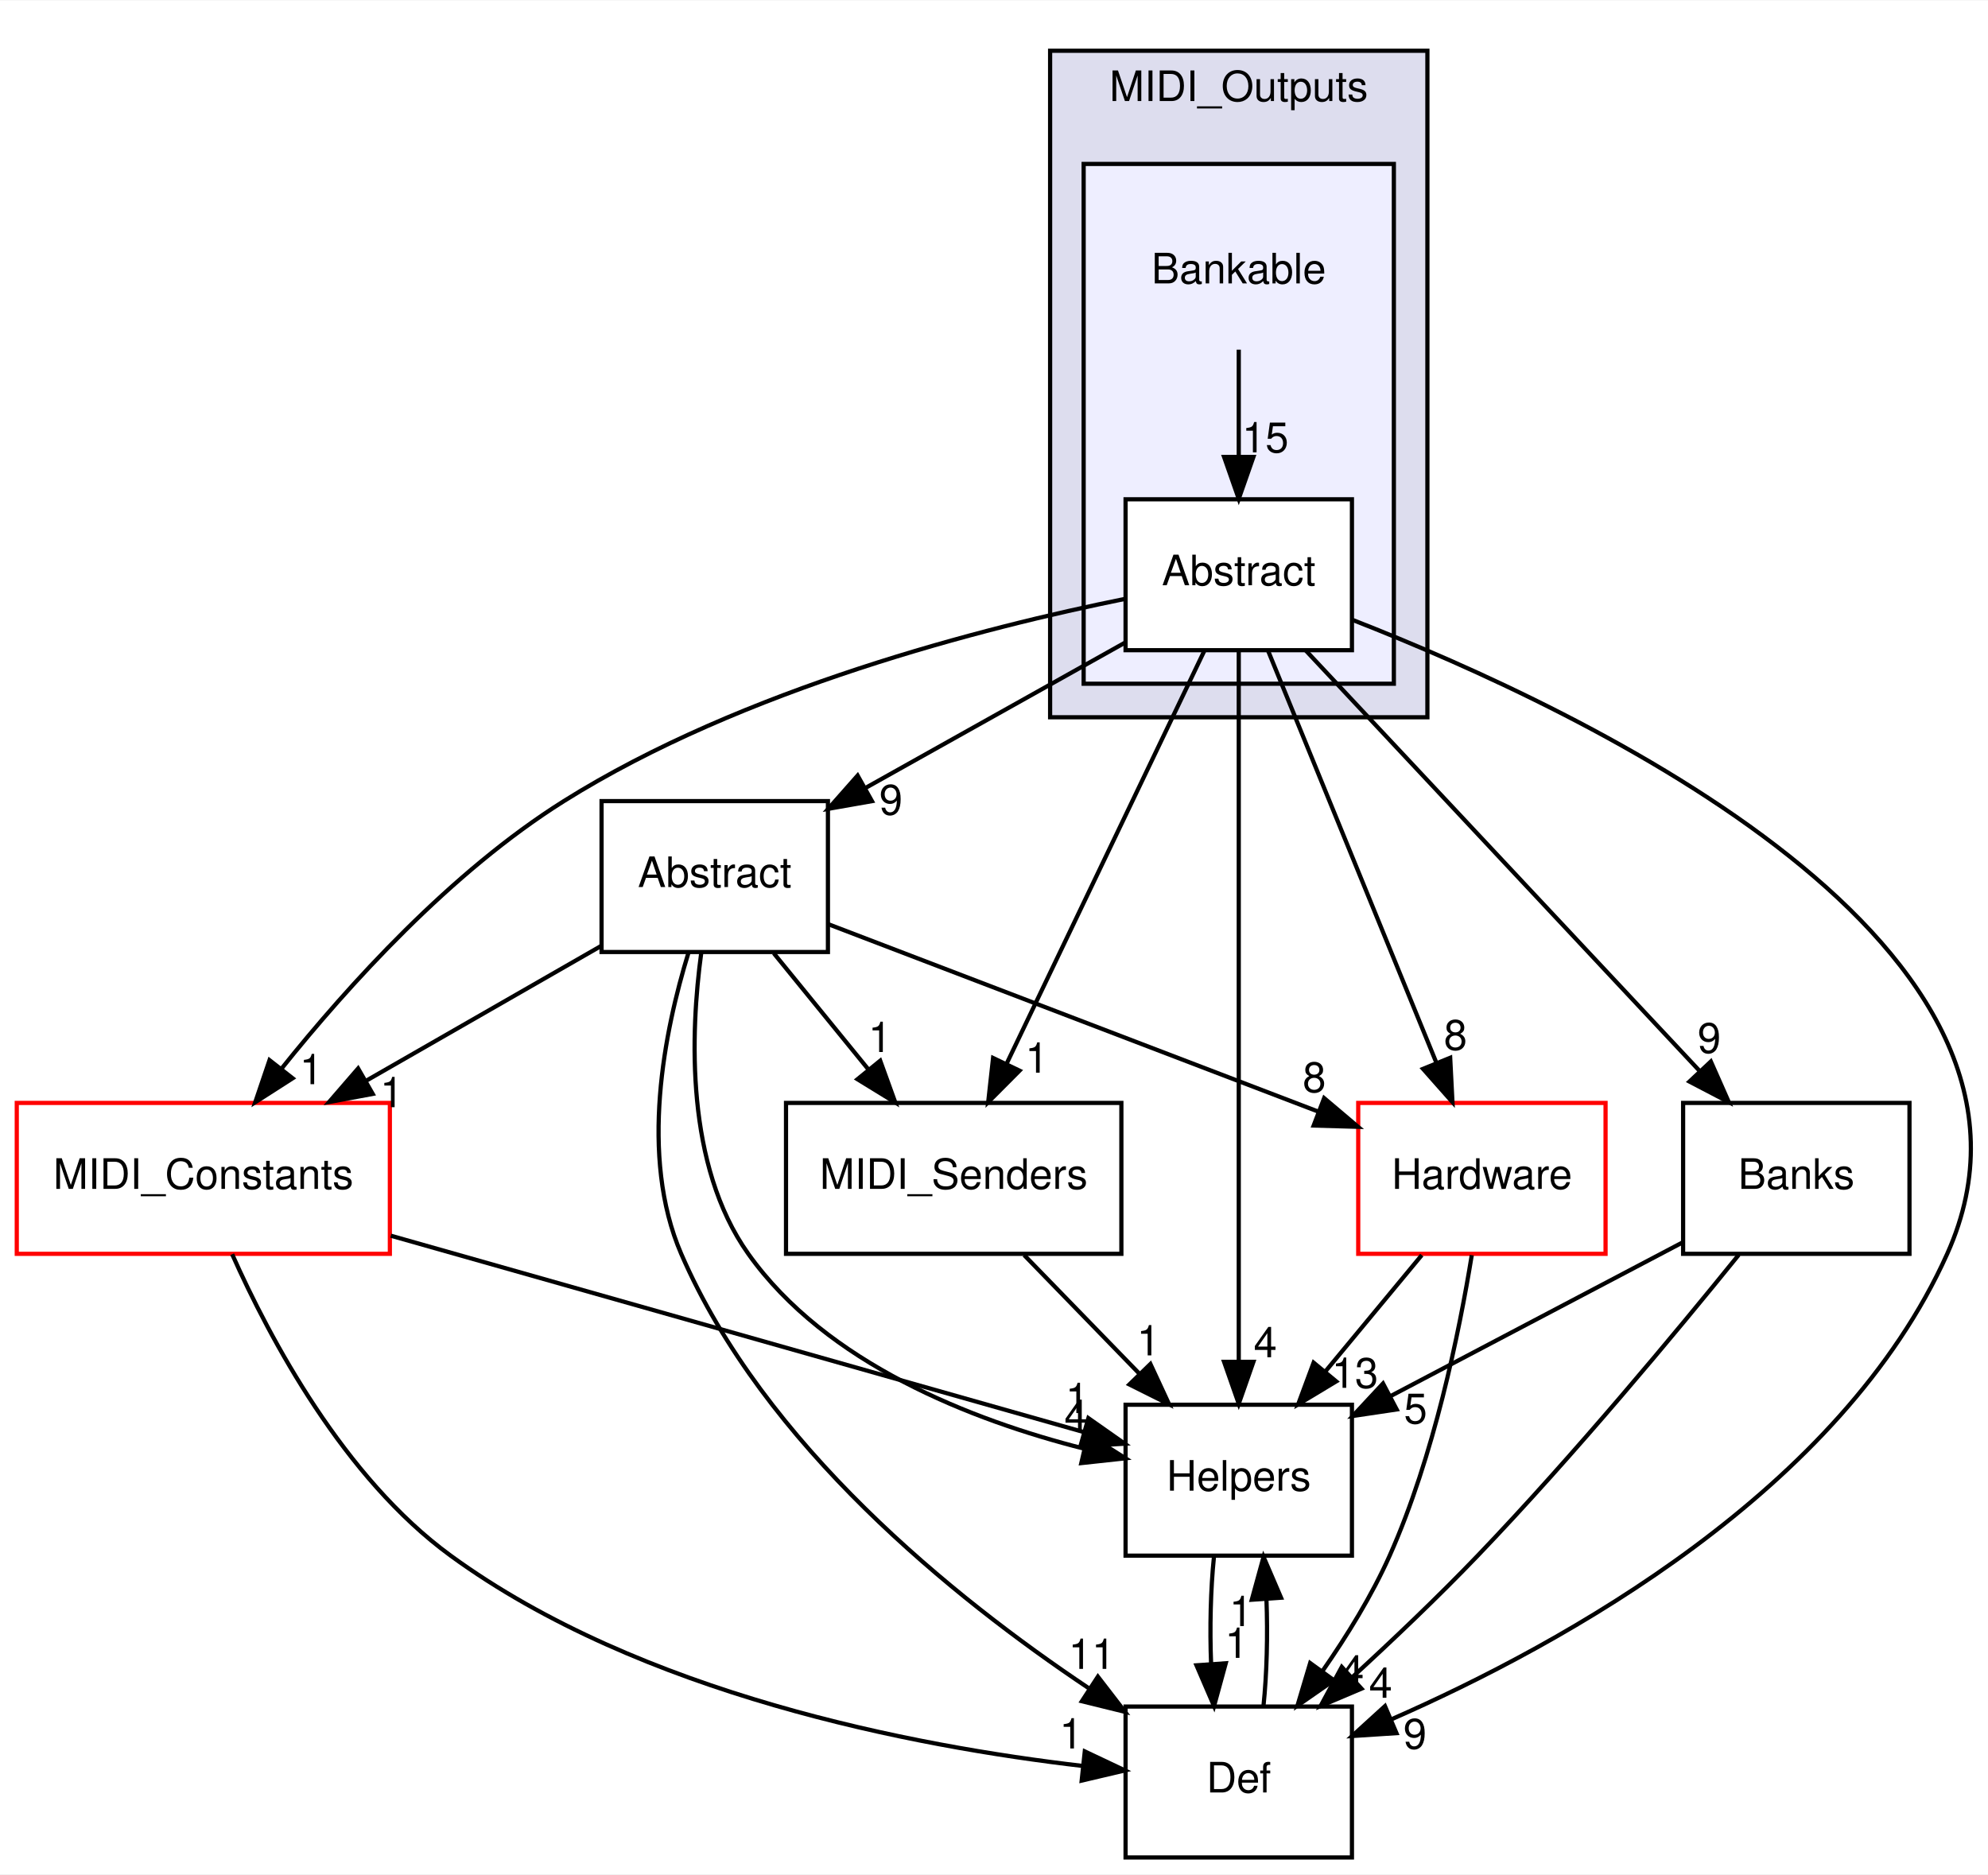
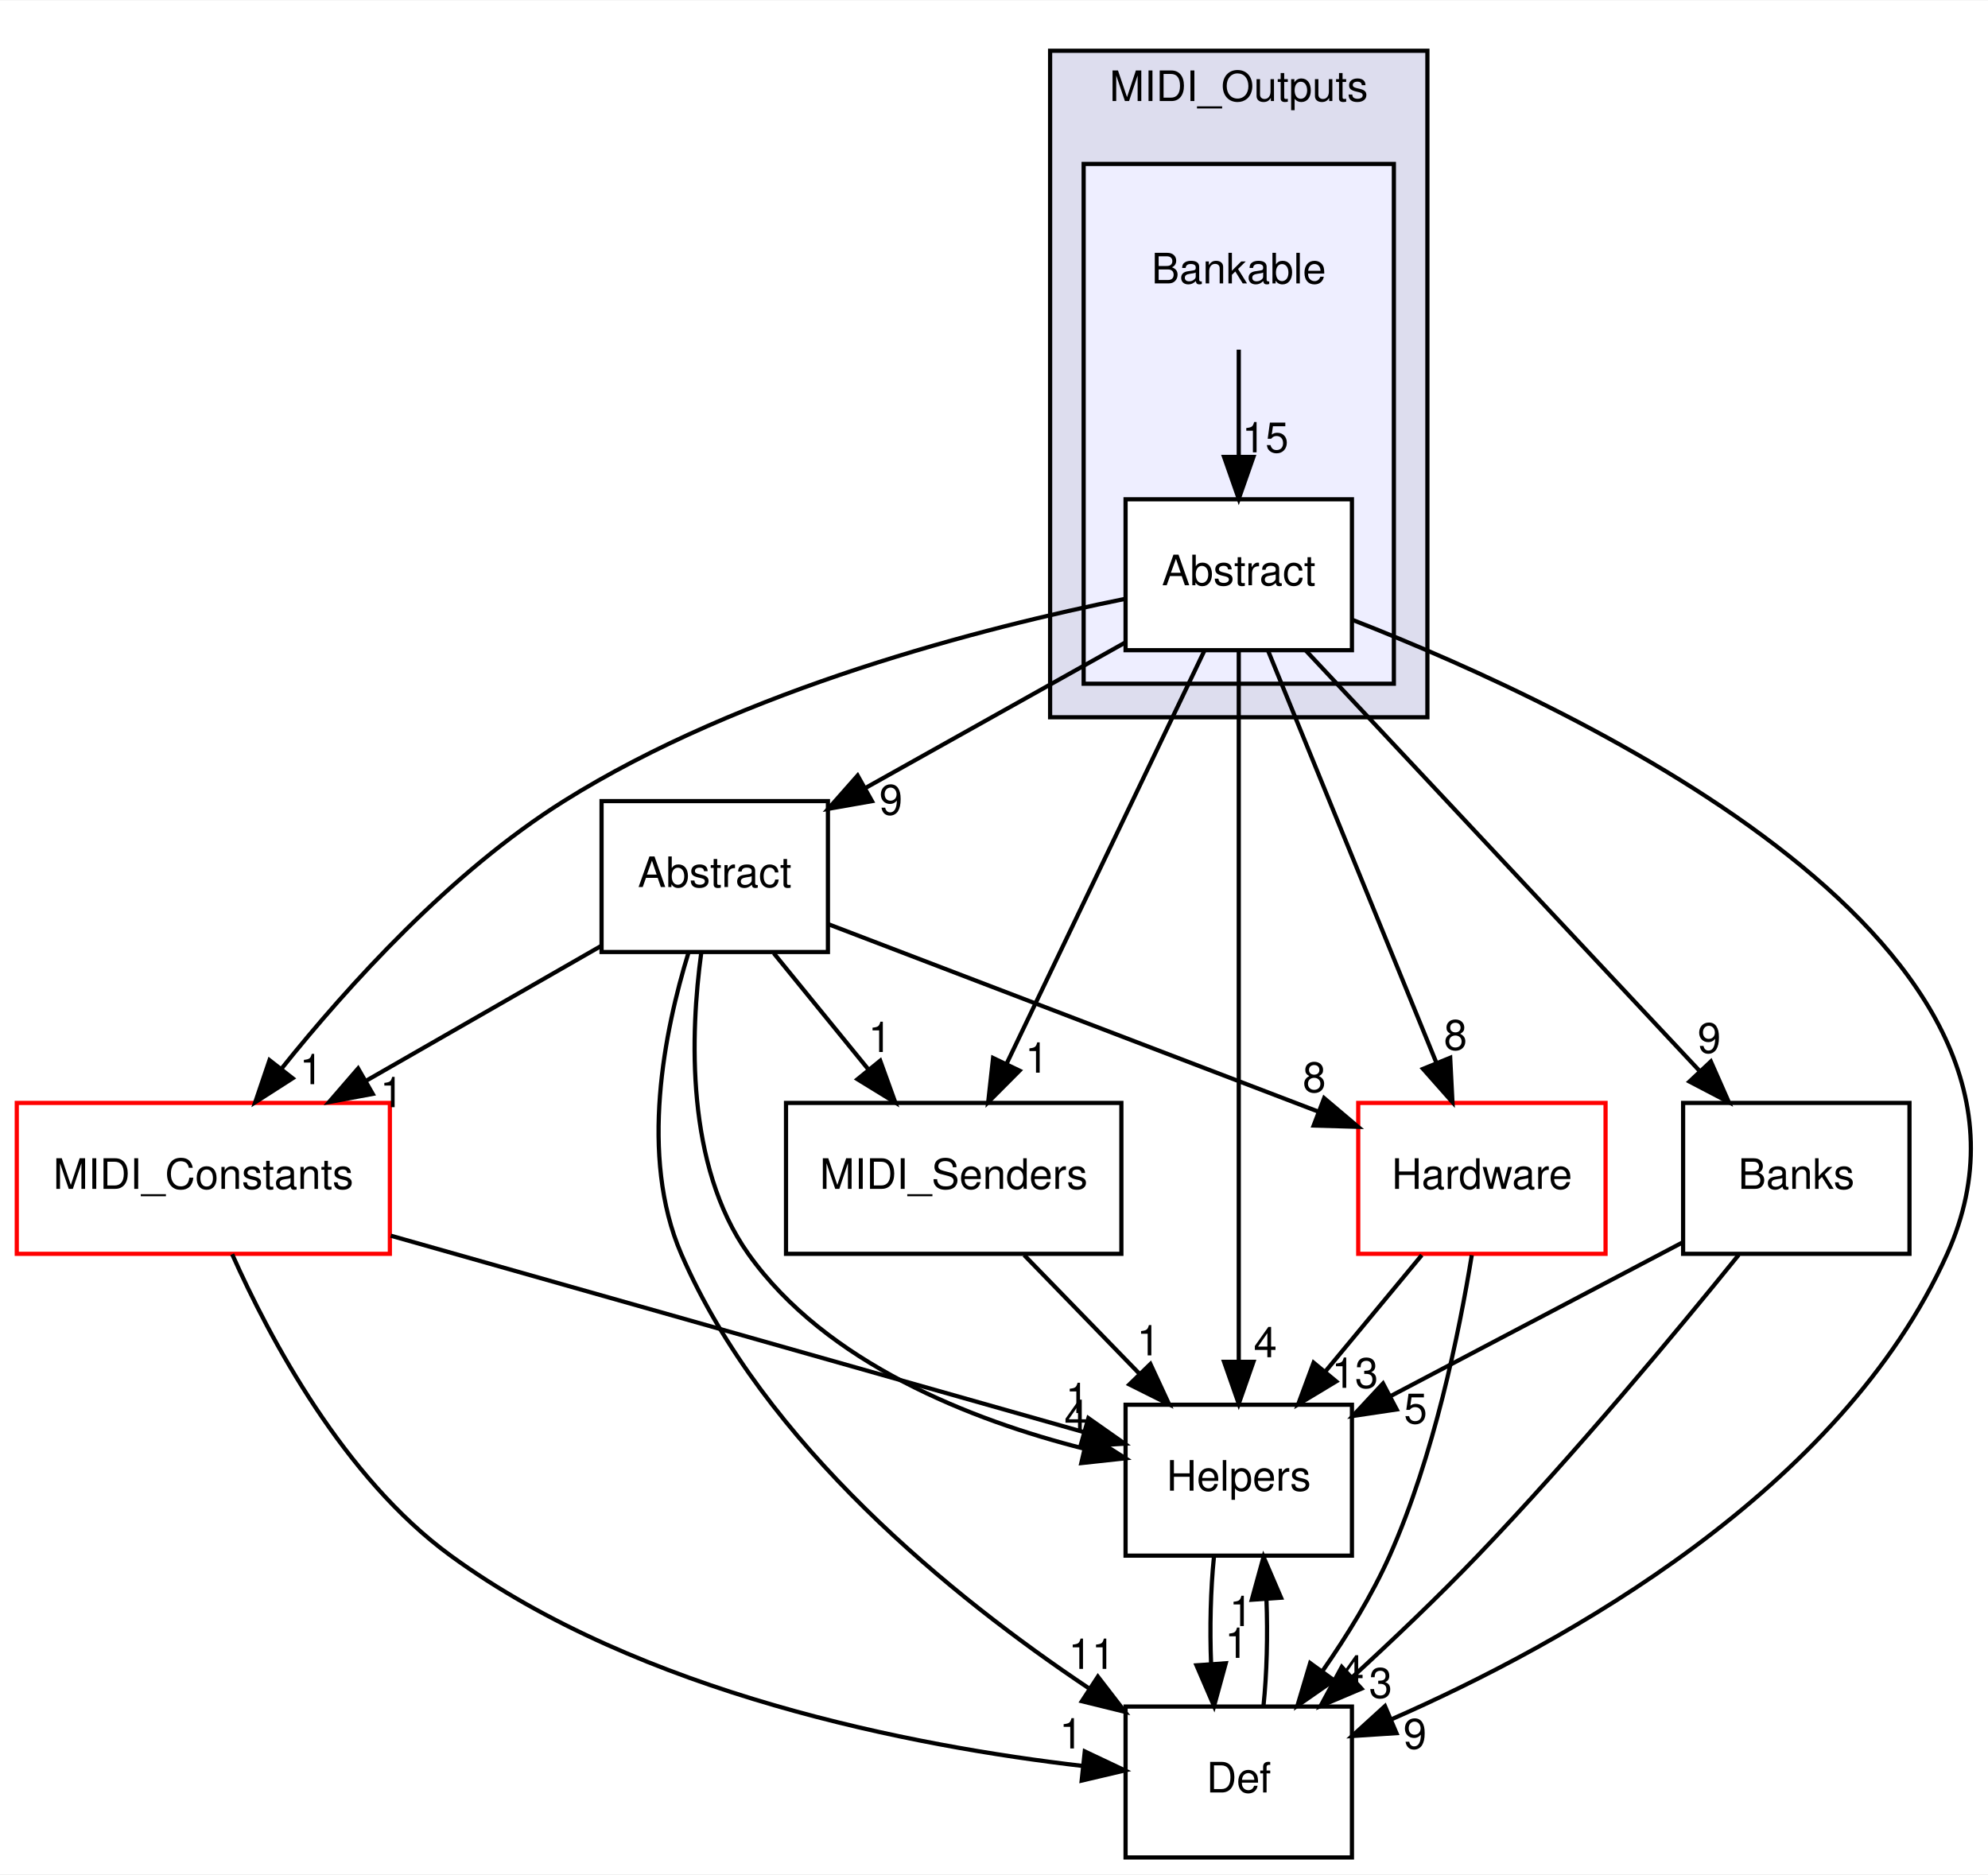
<svg xmlns="http://www.w3.org/2000/svg" xmlns:xlink="http://www.w3.org/1999/xlink" width="474pt" height="447pt" viewBox="0.00 0.00 474.23 447.00">
  <g id="graph0" class="graph" transform="scale(1 1) rotate(0) translate(4 443)">
    <polygon fill="white" stroke="none" points="-4,4 -4,-443 470.234,-443 470.234,4 -4,4" />
    <g id="clust1" class="cluster">
      <g id="a_clust1">
        <a xlink:href="dir_2203ff04ab105d4802e644d41d784e20.html" target="_top" xlink:title="MIDI_Outputs">
          <polygon fill="#ddddee" stroke="black" points="246.5,-272 246.5,-431 336.5,-431 336.5,-272 246.5,-272" />
          <text text-anchor="middle" x="291.5" y="-419" font-family="Helvetica,sans-Serif" font-size="10.00">MIDI_Outputs</text>
        </a>
      </g>
    </g>
    <g id="clust2" class="cluster">
      <g id="a_clust2">
        <a xlink:href="dir_44ddf4232b360beb1a0694523e04aed4.html" target="_top">
          <polygon fill="#eeeeff" stroke="black" points="254.5,-280 254.5,-404 328.5,-404 328.5,-280 254.5,-280" />
        </a>
      </g>
    </g>
    <g id="node1" class="node">
      <text text-anchor="middle" x="291.5" y="-375.5" font-family="Helvetica,sans-Serif" font-size="10.00">Bankable</text>
    </g>
    <g id="node2" class="node">
      <g id="a_node2">
        <a xlink:href="dir_17c7570321f71b5574e9cb129eeda335.html" target="_top" xlink:title="Abstract">
          <polygon fill="white" stroke="black" points="318.5,-324 264.5,-324 264.5,-288 318.5,-288 318.5,-324" />
          <text text-anchor="middle" x="291.5" y="-303.5" font-family="Helvetica,sans-Serif" font-size="10.00">Abstract</text>
        </a>
      </g>
    </g>
    <g id="edge8" class="edge">
      <path fill="none" stroke="black" d="M291.5,-359.697C291.5,-351.983 291.5,-342.712 291.5,-334.112" />
      <polygon fill="black" stroke="black" points="295,-334.104 291.5,-324.104 288,-334.104 295,-334.104" />
      <g id="a_edge8-headlabel">
        <a xlink:href="dir_000012_000027.html" target="_top" xlink:title="15">
          <text text-anchor="middle" x="297.839" y="-335.199" font-family="Helvetica,sans-Serif" font-size="10.00">15</text>
        </a>
      </g>
    </g>
    <g id="node3" class="node">
      <g id="a_node3">
        <a xlink:href="dir_4c1305a51ad6ea1ac7063bb4084ac14b.html" target="_top" xlink:title="Abstract">
          <polygon fill="none" stroke="black" points="193.5,-252 139.5,-252 139.5,-216 193.5,-216 193.5,-252" />
          <text text-anchor="middle" x="166.5" y="-231.5" font-family="Helvetica,sans-Serif" font-size="10.00">Abstract</text>
        </a>
      </g>
    </g>
    <g id="edge16" class="edge">
      <path fill="none" stroke="black" d="M264.377,-289.811C246.195,-279.629 222.057,-266.112 202.301,-255.049" />
      <polygon fill="black" stroke="black" points="204.005,-251.992 193.57,-250.159 200.585,-258.099 204.005,-251.992" />
      <g id="a_edge16-headlabel">
        <a xlink:href="dir_000027_000026.html" target="_top" xlink:title="9">
          <text text-anchor="middle" x="208.529" y="-248.771" font-family="Helvetica,sans-Serif" font-size="10.00">9</text>
        </a>
      </g>
    </g>
    <g id="node4" class="node">
      <g id="a_node4">
        <a xlink:href="dir_bba0a06b7c5bf1521d83c5188eb207fb.html" target="_top" xlink:title="Helpers">
          <polygon fill="none" stroke="black" points="318.5,-108 264.5,-108 264.5,-72 318.5,-72 318.5,-108" />
          <text text-anchor="middle" x="291.5" y="-87.5" font-family="Helvetica,sans-Serif" font-size="10.00">Helpers</text>
        </a>
      </g>
    </g>
    <g id="edge17" class="edge">
      <path fill="none" stroke="black" d="M291.5,-287.849C291.5,-250.832 291.5,-163.181 291.5,-118.386" />
      <polygon fill="black" stroke="black" points="295,-118.232 291.5,-108.232 288,-118.232 295,-118.232" />
      <g id="a_edge17-headlabel">
        <a xlink:href="dir_000027_000003.html" target="_top" xlink:title="4">
          <text text-anchor="middle" x="297.839" y="-119.327" font-family="Helvetica,sans-Serif" font-size="10.00">4</text>
        </a>
      </g>
    </g>
    <g id="node5" class="node">
      <g id="a_node5">
        <a xlink:href="dir_f5601f71f9b8dfdd9adc4acfaf93276a.html" target="_top" xlink:title="MIDI_Senders">
          <polygon fill="none" stroke="black" points="263.5,-180 183.5,-180 183.5,-144 263.5,-144 263.5,-180" />
          <text text-anchor="middle" x="223.5" y="-159.5" font-family="Helvetica,sans-Serif" font-size="10.00">MIDI_Senders</text>
        </a>
      </g>
    </g>
    <g id="edge18" class="edge">
      <path fill="none" stroke="black" d="M283.298,-287.871C271.555,-263.35 249.853,-218.032 236.075,-189.259" />
      <polygon fill="black" stroke="black" points="239.207,-187.697 231.731,-180.189 232.894,-190.72 239.207,-187.697" />
      <g id="a_edge18-headlabel">
        <a xlink:href="dir_000027_000017.html" target="_top" xlink:title="1">
          <text text-anchor="middle" x="243.321" y="-187.213" font-family="Helvetica,sans-Serif" font-size="10.00">1</text>
        </a>
      </g>
    </g>
    <g id="node6" class="node">
      <g id="a_node6">
        <a xlink:href="dir_c90f87021e89d05236fc514cb49c4dcf.html" target="_top" xlink:title="Def">
          <polygon fill="none" stroke="black" points="318.5,-36 264.5,-36 264.5,-0 318.5,-0 318.5,-36" />
          <text text-anchor="middle" x="291.5" y="-15.5" font-family="Helvetica,sans-Serif" font-size="10.00">Def</text>
        </a>
      </g>
    </g>
    <g id="edge19" class="edge">
      <path fill="none" stroke="black" d="M318.655,-295.223C374.297,-273.477 493.369,-217.194 460.5,-144 435.188,-87.634 369.434,-51.149 327.805,-32.903" />
      <polygon fill="black" stroke="black" points="329.119,-29.659 318.546,-28.97 326.382,-36.101 329.119,-29.659" />
      <g id="a_edge19-headlabel">
        <a xlink:href="dir_000027_000014.html" target="_top" xlink:title="9">
          <text text-anchor="middle" x="333.537" y="-25.951" font-family="Helvetica,sans-Serif" font-size="10.00">9</text>
        </a>
      </g>
    </g>
    <g id="node7" class="node">
      <g id="a_node7">
        <a xlink:href="dir_d1912c7983f599f589f0119eae45b817.html" target="_top" xlink:title="MIDI_Constants">
          <polygon fill="white" stroke="red" points="89,-180 7.10543e-15,-180 7.10543e-15,-144 89,-144 89,-180" />
          <text text-anchor="middle" x="44.5" y="-159.5" font-family="Helvetica,sans-Serif" font-size="10.00">MIDI_Constants</text>
        </a>
      </g>
    </g>
    <g id="edge20" class="edge">
      <path fill="none" stroke="black" d="M264.43,-300.255C230.978,-293.491 173.251,-278.819 130.5,-252 103.585,-235.115 79.069,-208.041 63.161,-188.182" />
      <polygon fill="black" stroke="black" points="65.807,-185.884 56.889,-180.164 60.293,-190.197 65.807,-185.884" />
      <g id="a_edge20-headlabel">
        <a xlink:href="dir_000027_000015.html" target="_top" xlink:title="1">
          <text text-anchor="middle" x="70.258" y="-184.466" font-family="Helvetica,sans-Serif" font-size="10.00">1</text>
        </a>
      </g>
    </g>
    <g id="node8" class="node">
      <g id="a_node8">
        <a xlink:href="dir_392e5fed41b2de721750e308647dcb9c.html" target="_top" xlink:title="Hardware">
          <polygon fill="white" stroke="red" points="379,-180 320,-180 320,-144 379,-144 379,-180" />
          <text text-anchor="middle" x="349.5" y="-159.5" font-family="Helvetica,sans-Serif" font-size="10.00">Hardware</text>
        </a>
      </g>
    </g>
    <g id="edge21" class="edge">
      <path fill="none" stroke="black" d="M298.496,-287.871C308.468,-263.457 326.861,-218.426 338.621,-189.635" />
      <polygon fill="black" stroke="black" points="341.938,-190.77 342.479,-180.189 335.458,-188.123 341.938,-190.77" />
      <g id="a_edge21-headlabel">
        <a xlink:href="dir_000027_000001.html" target="_top" xlink:title="8">
          <text text-anchor="middle" x="343.207" y="-192.672" font-family="Helvetica,sans-Serif" font-size="10.00">8</text>
        </a>
      </g>
    </g>
    <g id="node9" class="node">
      <g id="a_node9">
        <a xlink:href="dir_96809ae32da64306a703eb7e36380126.html" target="_top" xlink:title="Banks">
          <polygon fill="none" stroke="black" points="451.5,-180 397.5,-180 397.5,-144 451.5,-144 451.5,-180" />
          <text text-anchor="middle" x="424.5" y="-159.5" font-family="Helvetica,sans-Serif" font-size="10.00">Banks</text>
        </a>
      </g>
    </g>
    <g id="edge22" class="edge">
      <path fill="none" stroke="black" d="M307.543,-287.871C330.909,-262.924 374.438,-216.45 401.297,-187.773" />
      <polygon fill="black" stroke="black" points="404.119,-189.88 408.4,-180.189 399.01,-185.095 404.119,-189.88" />
      <g id="a_edge22-headlabel">
        <a xlink:href="dir_000027_000007.html" target="_top" xlink:title="9">
          <text text-anchor="middle" x="403.734" y="-191.945" font-family="Helvetica,sans-Serif" font-size="10.00">9</text>
        </a>
      </g>
    </g>
    <g id="edge1" class="edge">
      <path fill="none" stroke="black" d="M163.289,-215.867C160.665,-196.561 159.498,-165.123 174.5,-144 193.106,-117.803 227.833,-104.306 254.64,-97.511" />
      <polygon fill="black" stroke="black" points="255.529,-100.898 264.476,-95.223 253.943,-94.08 255.529,-100.898" />
      <g id="a_edge1-headlabel">
        <a xlink:href="dir_000026_000003.html" target="_top" xlink:title="4">
          <text text-anchor="middle" x="252.671" y="-101.978" font-family="Helvetica,sans-Serif" font-size="10.00">4</text>
        </a>
      </g>
    </g>
    <g id="edge2" class="edge">
      <path fill="none" stroke="black" d="M180.59,-215.697C187.423,-207.305 195.757,-197.07 203.256,-187.861" />
      <polygon fill="black" stroke="black" points="205.972,-190.069 209.572,-180.104 200.544,-185.649 205.972,-190.069" />
      <g id="a_edge2-headlabel">
        <a xlink:href="dir_000026_000017.html" target="_top" xlink:title="1">
          <text text-anchor="middle" x="205.904" y="-192.149" font-family="Helvetica,sans-Serif" font-size="10.00">1</text>
        </a>
      </g>
    </g>
    <g id="edge3" class="edge">
      <path fill="none" stroke="black" d="M160.23,-215.826C154.524,-197.31 148.4,-167.352 158.5,-144 178.161,-98.54 223.394,-61.994 255.644,-40.424" />
      <polygon fill="black" stroke="black" points="257.896,-43.134 264.363,-34.742 254.074,-37.269 257.896,-43.134" />
      <g id="a_edge3-headlabel">
        <a xlink:href="dir_000026_000014.html" target="_top" xlink:title="11">
          <text text-anchor="middle" x="256.434" y="-44.975" font-family="Helvetica,sans-Serif" font-size="10.00">11</text>
        </a>
      </g>
    </g>
    <g id="edge4" class="edge">
      <path fill="none" stroke="black" d="M139.424,-217.465C122.894,-207.98 101.492,-195.7 83.194,-185.201" />
      <polygon fill="black" stroke="black" points="84.912,-182.152 74.496,-180.211 81.428,-188.223 84.912,-182.152" />
      <g id="a_edge4-headlabel">
        <a xlink:href="dir_000026_000015.html" target="_top" xlink:title="1">
          <text text-anchor="middle" x="89.442" y="-178.978" font-family="Helvetica,sans-Serif" font-size="10.00">1</text>
        </a>
      </g>
    </g>
    <g id="edge5" class="edge">
      <path fill="none" stroke="black" d="M193.502,-222.671C224.401,-210.852 275.265,-191.396 310.473,-177.929" />
      <polygon fill="black" stroke="black" points="311.869,-181.142 319.958,-174.3 309.368,-174.604 311.869,-181.142" />
      <g id="a_edge5-headlabel">
        <a xlink:href="dir_000026_000001.html" target="_top" xlink:title="8">
          <text text-anchor="middle" x="309.526" y="-182.578" font-family="Helvetica,sans-Serif" font-size="10.00">8</text>
        </a>
      </g>
    </g>
    <g id="edge6" class="edge">
      <path fill="none" stroke="black" d="M285.584,-71.697C284.789,-63.983 284.562,-54.712 284.905,-46.112" />
      <polygon fill="black" stroke="black" points="288.398,-46.324 285.605,-36.104 281.415,-45.836 288.398,-46.324" />
      <g id="a_edge6-headlabel">
        <a xlink:href="dir_000003_000014.html" target="_top" xlink:title="1">
          <text text-anchor="middle" x="290.98" y="-47.608" font-family="Helvetica,sans-Serif" font-size="10.00">1</text>
        </a>
      </g>
    </g>
    <g id="edge7" class="edge">
      <path fill="none" stroke="black" d="M240.309,-143.697C248.626,-135.135 258.805,-124.656 267.89,-115.304" />
      <polygon fill="black" stroke="black" points="270.427,-117.716 274.884,-108.104 265.406,-112.838 270.427,-117.716" />
      <g id="a_edge7-headlabel">
        <a xlink:href="dir_000017_000003.html" target="_top" xlink:title="1">
          <text text-anchor="middle" x="269.959" y="-119.773" font-family="Helvetica,sans-Serif" font-size="10.00">1</text>
        </a>
      </g>
    </g>
    <g id="edge9" class="edge">
      <path fill="none" stroke="black" d="M297.395,-36.104C298.201,-43.791 298.437,-53.054 298.104,-61.665" />
      <polygon fill="black" stroke="black" points="294.609,-61.48 297.416,-71.697 301.592,-61.96 294.609,-61.48" />
      <g id="a_edge9-headlabel">
        <a xlink:href="dir_000014_000003.html" target="_top" xlink:title="1">
          <text text-anchor="middle" x="292.022" y="-55.2" font-family="Helvetica,sans-Serif" font-size="10.00">1</text>
        </a>
      </g>
    </g>
    <g id="edge10" class="edge">
      <path fill="none" stroke="black" d="M89.23,-148.324C136.563,-134.909 210.392,-113.986 254.545,-101.473" />
      <polygon fill="black" stroke="black" points="255.63,-104.804 264.296,-98.71 253.721,-98.069 255.63,-104.804" />
      <g id="a_edge10-headlabel">
        <a xlink:href="dir_000015_000003.html" target="_top" xlink:title="1">
          <text text-anchor="middle" x="252.945" y="-106.015" font-family="Helvetica,sans-Serif" font-size="10.00">1</text>
        </a>
      </g>
    </g>
    <g id="edge11" class="edge">
      <path fill="none" stroke="black" d="M51.381,-143.903C60.374,-123.723 78.037,-90.569 103.5,-72 148.743,-39.006 213.839,-26.525 254.353,-21.822" />
      <polygon fill="black" stroke="black" points="254.77,-25.297 264.345,-20.762 254.031,-18.336 254.77,-25.297" />
      <g id="a_edge11-headlabel">
        <a xlink:href="dir_000015_000014.html" target="_top" xlink:title="1">
          <text text-anchor="middle" x="251.495" y="-26" font-family="Helvetica,sans-Serif" font-size="10.00">1</text>
        </a>
      </g>
    </g>
    <g id="edge12" class="edge">
      <path fill="none" stroke="black" d="M335.163,-143.697C328.209,-135.305 319.73,-125.07 312.099,-115.861" />
      <polygon fill="black" stroke="black" points="314.747,-113.571 305.672,-108.104 309.357,-118.038 314.747,-113.571" />
      <g id="a_edge12-headlabel">
        <a xlink:href="dir_000001_000003.html" target="_top" xlink:title="13">
          <text text-anchor="middle" x="319.227" y="-112.028" font-family="Helvetica,sans-Serif" font-size="10.00">13</text>
        </a>
      </g>
    </g>
    <g id="edge13" class="edge">
      <path fill="none" stroke="black" d="M347.083,-143.678C344.097,-125.297 338.067,-95.694 327.5,-72 323.263,-62.5 317.318,-52.868 311.478,-44.469" />
      <polygon fill="black" stroke="black" points="314.205,-42.267 305.506,-36.219 308.534,-46.371 314.205,-42.267" />
      <g id="a_edge13-headlabel">
        <a xlink:href="dir_000001_000014.html" target="_top" xlink:title="4">
          <text text-anchor="middle" x="318.612" y="-41.014" font-family="Helvetica,sans-Serif" font-size="10.00">4</text>
        </a>
      </g>
    </g>
    <g id="edge14" class="edge">
      <path fill="none" stroke="black" d="M397.265,-146.666C377.182,-136.096 349.656,-121.609 327.72,-110.063" />
      <polygon fill="black" stroke="black" points="329.178,-106.876 318.699,-105.315 325.918,-113.07 329.178,-106.876" />
      <g id="a_edge14-headlabel">
        <a xlink:href="dir_000007_000003.html" target="_top" xlink:title="5">
          <text text-anchor="middle" x="333.682" y="-103.537" font-family="Helvetica,sans-Serif" font-size="10.00">5</text>
        </a>
      </g>
    </g>
    <g id="edge15" class="edge">
      <path fill="none" stroke="black" d="M410.771,-143.763C395.963,-125.453 371.418,-95.909 348.5,-72 339.056,-62.148 328.191,-51.82 318.497,-42.925" />
      <polygon fill="black" stroke="black" points="320.778,-40.269 311.023,-36.135 316.072,-45.45 320.778,-40.269" />
      <g id="a_edge15-headlabel">
-         <a xlink:href="dir_000007_000014.html" target="_top" xlink:title="4">
-           <text text-anchor="middle" x="325.348" y="-38.084" font-family="Helvetica,sans-Serif" font-size="10.00">4</text>
+         <a xlink:href="dir_000007_000014.html" target="_top" xlink:title="3">
+           <text text-anchor="middle" x="325.348" y="-38.084" font-family="Helvetica,sans-Serif" font-size="10.00">3</text>
        </a>
      </g>
    </g>
  </g>
</svg>
